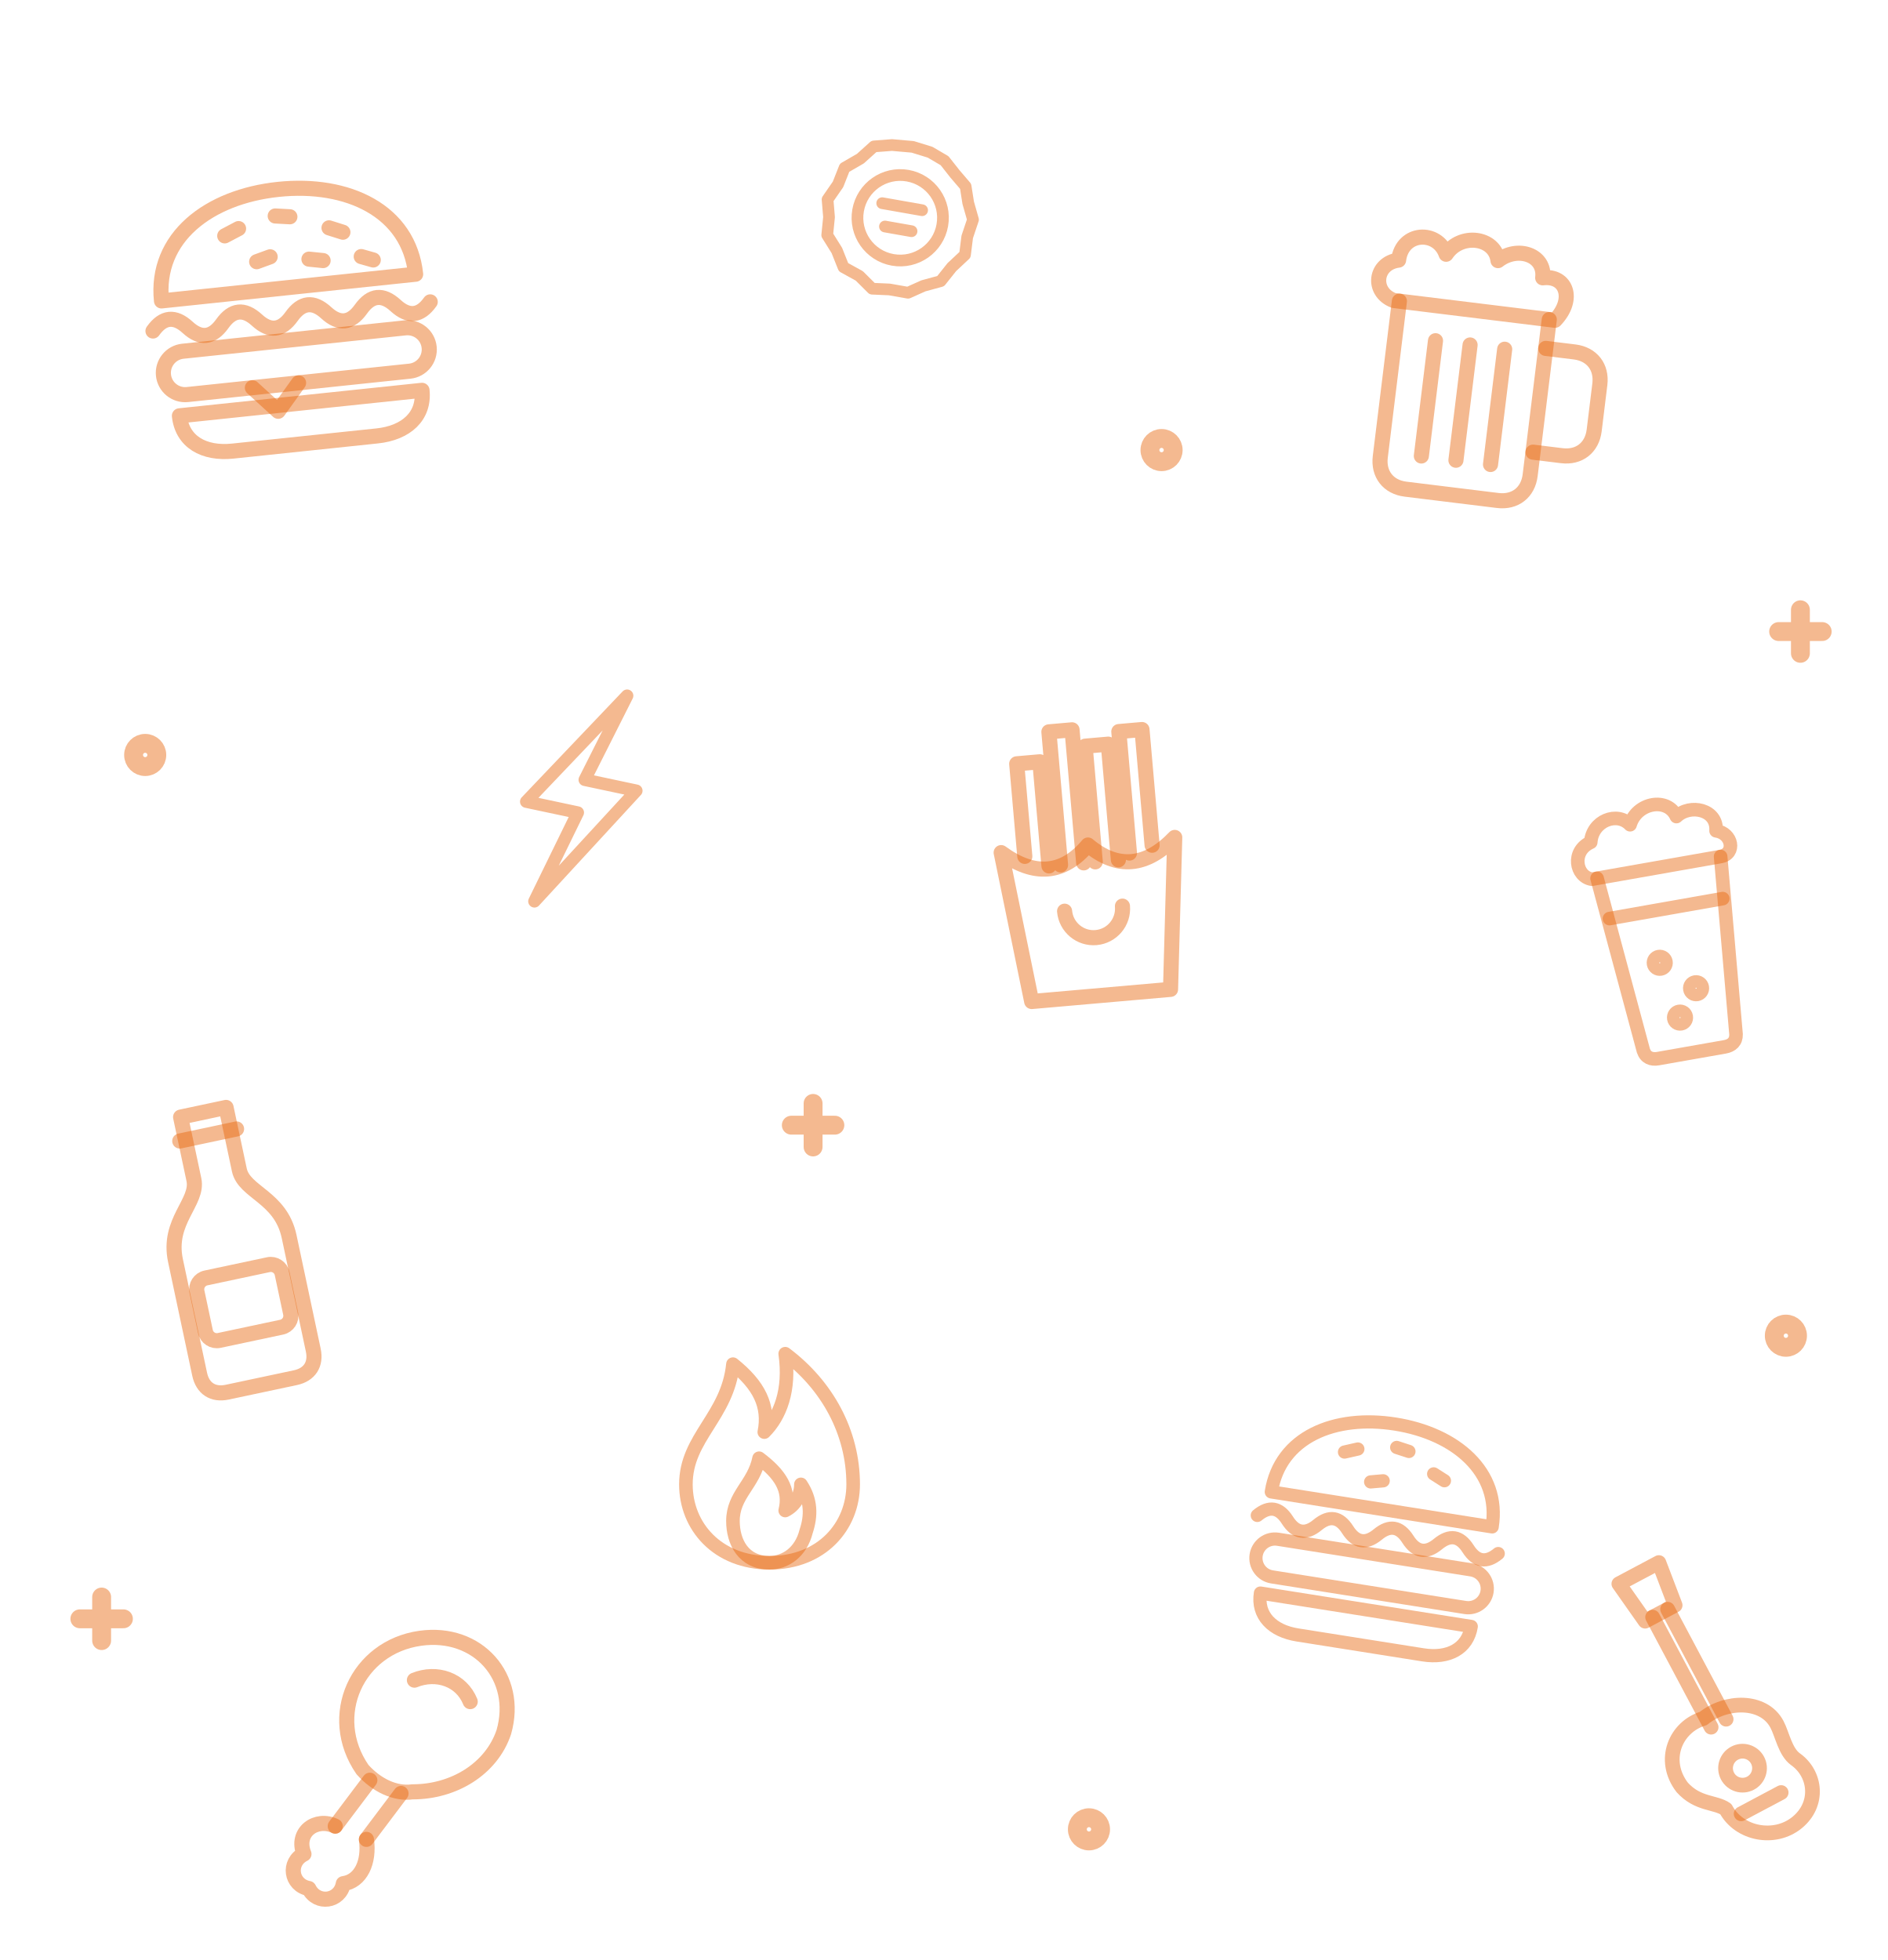
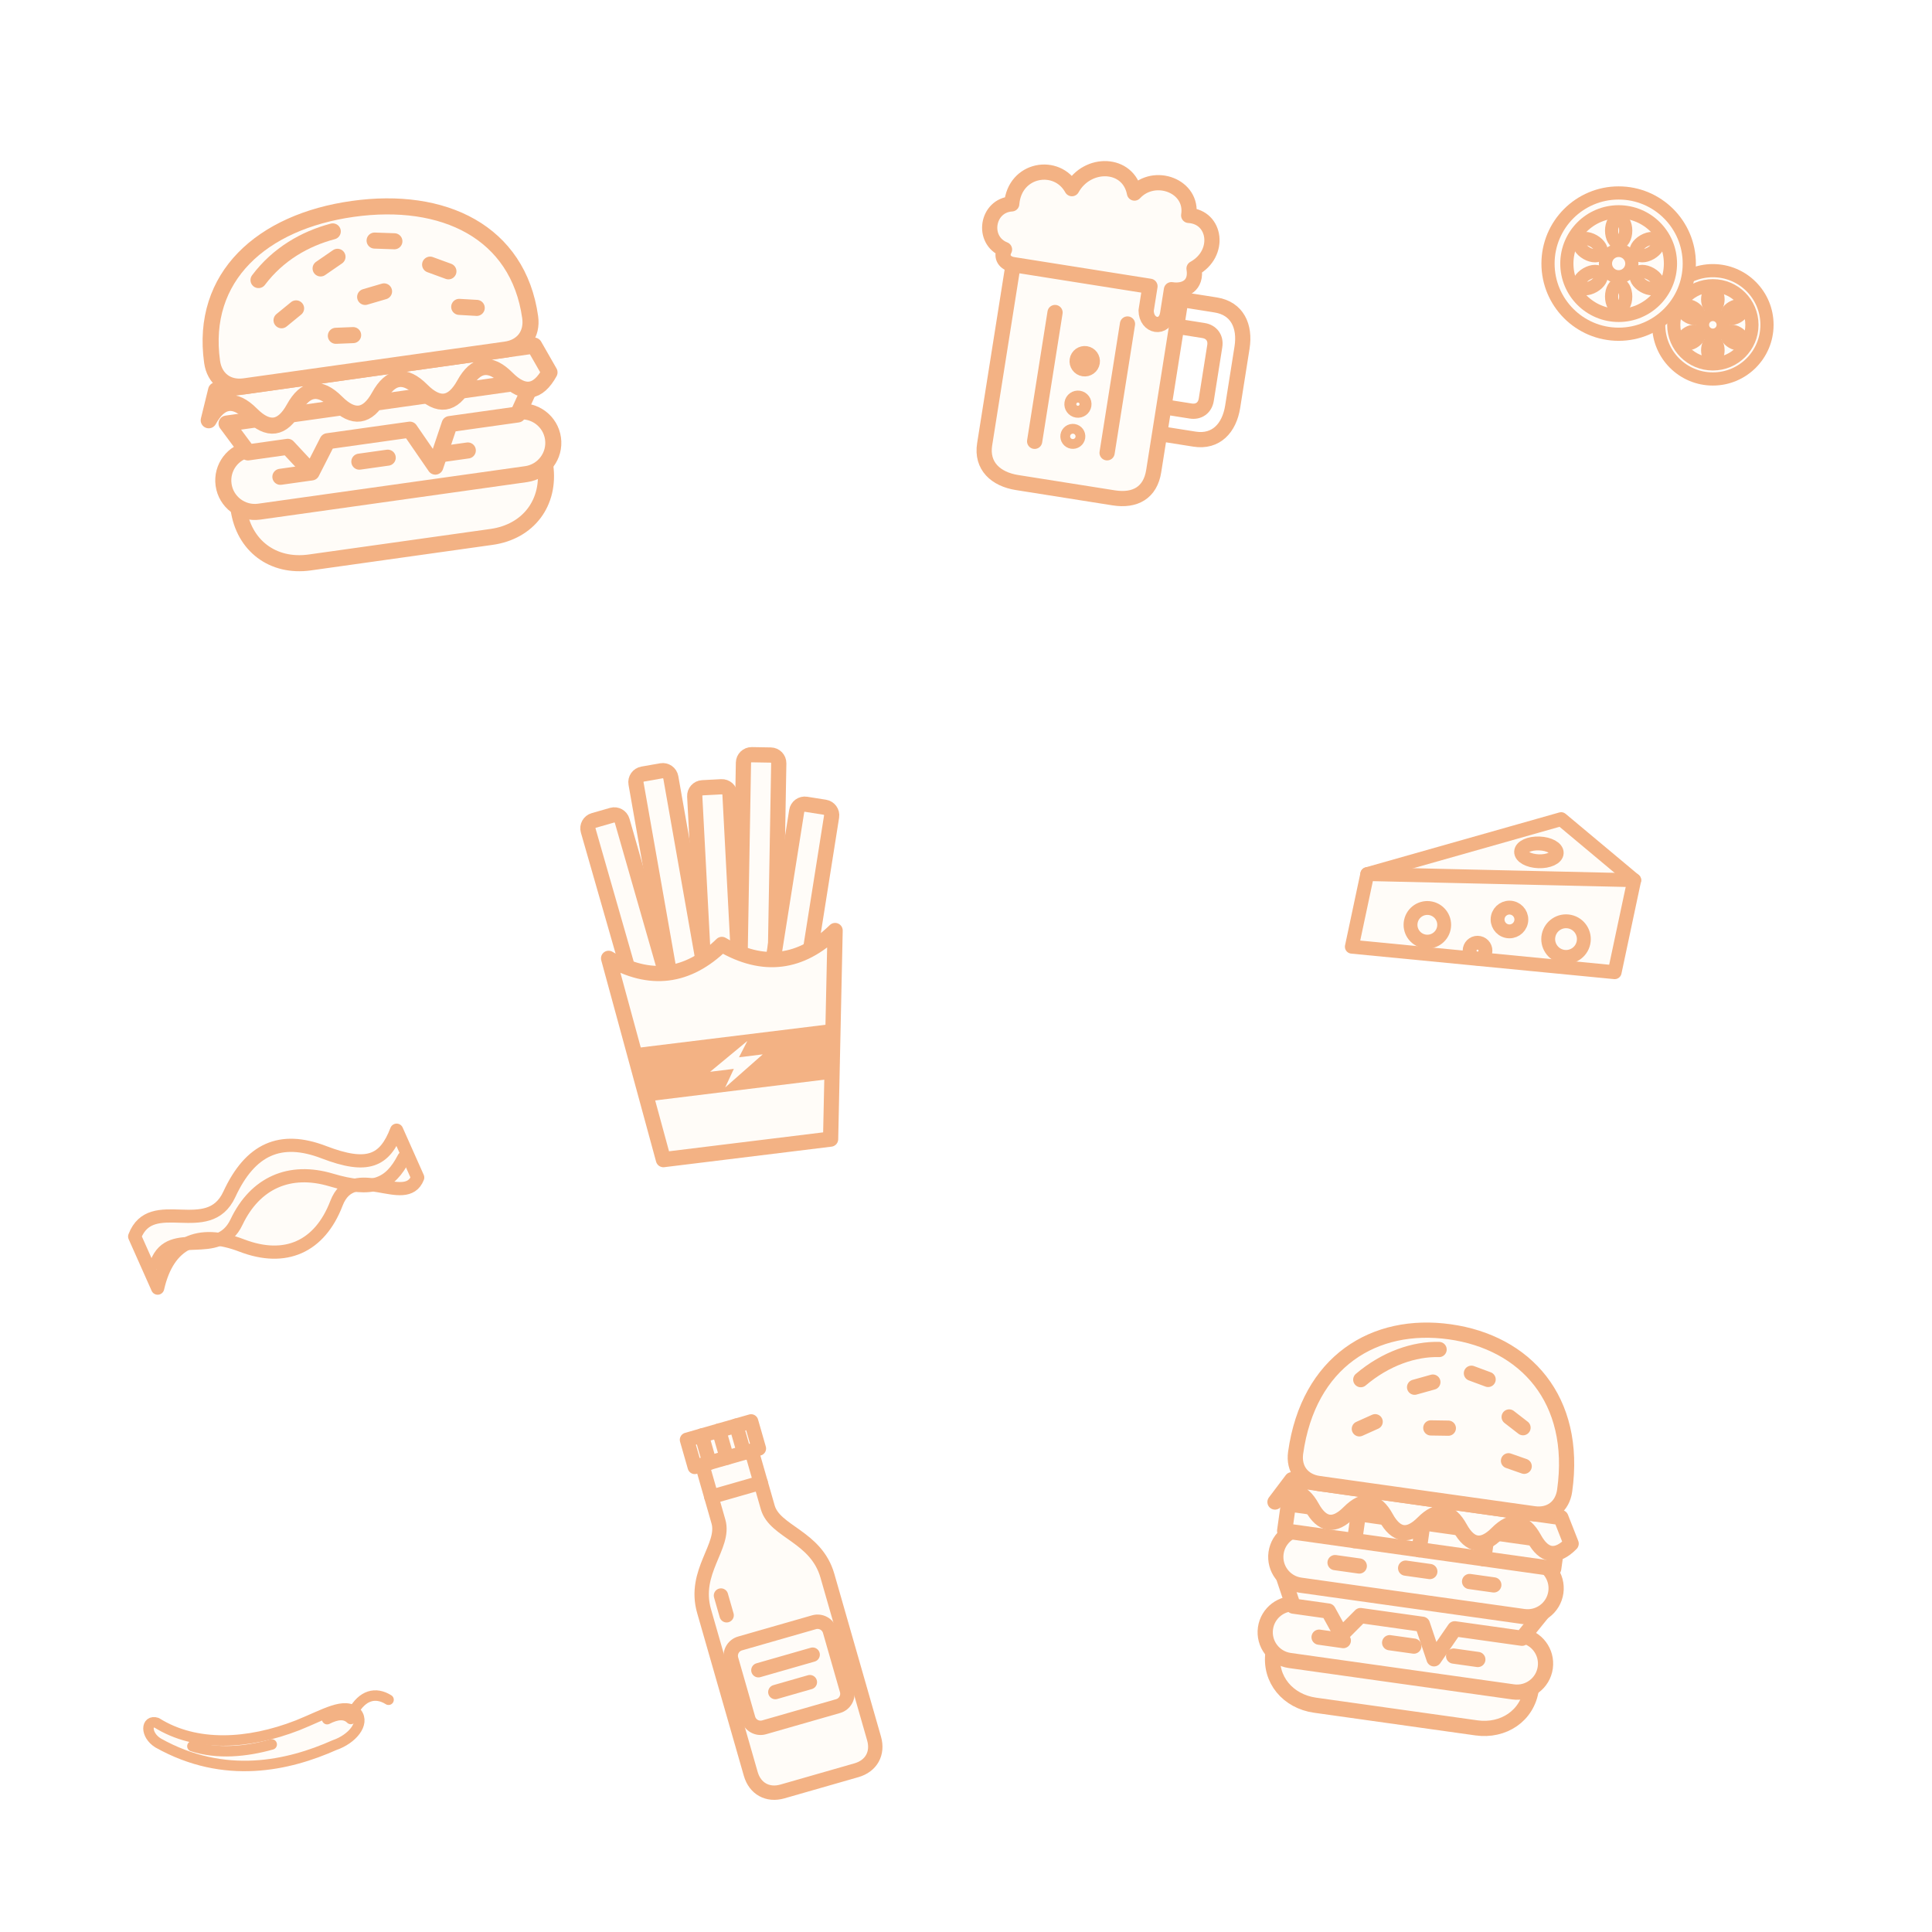
- <svg xmlns="http://www.w3.org/2000/svg" viewBox="0 0 260 270" width="260" height="270">
-   <g fill="none" stroke="#e8650a" stroke-opacity=".45" stroke-width="2.6" stroke-linecap="round" stroke-linejoin="round">
-     <g transform="translate(40 42) rotate(-6) scale(.8)">
-       <path d="M-22-3C-22-14-12-20 0-20C12-20 22-14 22-3Z" />
-       <path d="M-10-13l2.5-1M-1-15.5l2.5.4M8-12.5l2.3 1M-5-8l2.4-.6M4-7.5l2.4.5M13-7l2 .8" />
-       <path d="M-24 2q3-3.4 6 0t6 0t6 0t6 0t6 0t6 0t6 0t6 0" />
-       <rect x="-23" y="6" width="46" height="7.5" rx="3.75" />
-       <path d="M-8 13.5l4 4.5l4-4.5" />
-       <path d="M-21 17H21C21 21.5 17.5 24 12.5 24H-12.5C-17.5 24-21 21.5-21 17Z" />
+ <svg xmlns="http://www.w3.org/2000/svg" viewBox="0 0 320 320" width="320" height="320">
+   <g opacity=".5" fill="none" stroke="#e8650a" stroke-width="2.8" stroke-linecap="round" stroke-linejoin="round">
+     <g transform="translate(62 60) rotate(-8) scale(0.95)">
+       <path fill="#fffaf2" d="M-27 22H27C27 28.5 22.5 33 16 33H-16C-22.5 33-27 28.5-27 22Z" />
+       <rect fill="#fffaf2" x="-29" y="12" width="58" height="11" rx="5.5" />
+       <path d="M-19 17.5h5M-5 16.8h5M9 17.5h5" />
+       <path fill="#fffaf2" d="M-27 7H27L23.5 12.5H11.5L8 19.5L4.5 12.5H-10L-13.5 17.5L-17 12.5H-24Z" />
+       <path fill="#fffaf2" d="M-30 6q3.75-5 7.5 0t7.5 0t7.5 0t7.5 0t7.5 0t7.5 0t7.5 0t7.5 0L28 1H-28Z" />
+       <path fill="#fffaf2" d="M-28-4C-28-19-16-27 0-27C16-27 28-19 28-4C28-1 26 1 23 1H-23C-26 1-28-1-28-4Z" />
+       <path d="M-18-17C-14-21-9-23-4-23.6" />
+       <path d="M-7-17.5l3.2-1.6M3-21l3.4.6M12-15.5l3 1.6M0-11.5l3.4-.5M-15-9.5l2.8-1.7M16-7.5l3 .6M-6-5.5l3 .3" />
    </g>
-     <g transform="translate(124 30) rotate(10) scale(.62)">
-       <path d="M0-16L4-15.5L7.5-14.2L10.3-11.7L13.1-9.4L14.3-5.9L16-2.4L15.4 1.6L15.6 5.6L13.2 8.8L11.3 12.3L7.7 14L4.6 16.1H0.4L-3.4 16.6L-6.7 14.3L-10.5 13L-12.6 9.6L-15.3 6.6L-15.6 2.6L-16.6-1.2L-14.9-4.9L-14.1-8.8L-11-11.4L-8.5-14.6L-4.6-15.6Z" />
-       <circle r="9.5" />
-       <path d="M-4.5-2.5H4.5M-3 2.5H3" />
+     <g transform="translate(182 52) rotate(9) scale(0.9)">
+       <path d="M14-5H21C25-5 27-2 27 2V13C27 17 25 20 21 20H14" />
+       <path d="M14 0H19.5C21 0 22 1 22 2.5V12.5C22 14 21 15 19.5 15H14" />
+       <path fill="#fffaf2" d="M-17-9V27C-17 31-14 33-10 33H8C12 33 14.5 31 14.5 27V-9Z" />
+       <path d="M-8 1V25M5.5 1V25" />
+       <circle cx="-1.2" cy="9" r="1.4" />
+       <circle cx="-1.2" cy="17" r="1.1" />
+       <circle cx="-1.2" cy="23" r=".9" />
+       <path fill="#fffaf2" d="M-19-9C-23.5-10-23.5-16.5-19-17.5C-19.5-24-12-26.5-8.5-22C-6.5-27.5 1-28.5 3-23C6-27.5 13.5-26 13.5-20.5C18.5-21 20.5-14.5 16-11C17-8 15-6.5 12.5-6.5V-2C12.5 1 9 1 8.5-2V-6.5H-17C-18.5-6.5-19.5-7.5-19-9Z" />
    </g>
-     <g transform="translate(203 50) rotate(7) scale(.8)">
-       <path d="M-14-9V18C-14 21-12 23-9 23H7C10 23 12 21 12 18V-9" />
-       <path d="M12-4H17C20-4 22-2 22 1V9C22 12 20 14 17 14H12" />
-       <path d="M-15-9C-19-10-19-15-15-16C-15-21-9-22-7-18C-5-22 1-22 2-18C5-21 10-20 10-16C14-17 16-13 13-9Z" />
-       <path d="M-7-3V17M-1-3V17M5-3V17" />
+     <g transform="translate(272 46) rotate(0) scale(0.78)">
+       <circle fill="#fffaf2" cx="15" cy="10" r="11.5" />
+       <circle cx="15" cy="10" r="8.3" />
+       <circle cx="15" cy="10" r="2.2" />
+       <circle fill="#fffaf2" cx="-5" cy="-3" r="15" />
+       <circle cx="-5" cy="-3" r="11" />
+       <circle cx="-5" cy="-3" r="2.8" />
+       <ellipse cx="-5" cy="-10" rx="1.5" ry="2.6" transform="rotate(0 -5 -3)" />
+       <ellipse cx="-5" cy="-10" rx="1.5" ry="2.6" transform="rotate(60 -5 -3)" />
+       <ellipse cx="-5" cy="-10" rx="1.5" ry="2.6" transform="rotate(120 -5 -3)" />
+       <ellipse cx="-5" cy="-10" rx="1.5" ry="2.6" transform="rotate(180 -5 -3)" />
+       <ellipse cx="-5" cy="-10" rx="1.5" ry="2.6" transform="rotate(240 -5 -3)" />
+       <ellipse cx="-5" cy="-10" rx="1.5" ry="2.6" transform="rotate(300 -5 -3)" />
+       <ellipse cx="15" cy="4.6" rx="1.1" ry="1.9" transform="rotate(0 15 10)" />
+       <ellipse cx="15" cy="4.6" rx="1.1" ry="1.9" transform="rotate(60 15 10)" />
+       <ellipse cx="15" cy="4.6" rx="1.1" ry="1.9" transform="rotate(120 15 10)" />
+       <ellipse cx="15" cy="4.6" rx="1.1" ry="1.9" transform="rotate(180 15 10)" />
+       <ellipse cx="15" cy="4.6" rx="1.1" ry="1.9" transform="rotate(240 15 10)" />
+       <ellipse cx="15" cy="4.6" rx="1.1" ry="1.9" transform="rotate(300 15 10)" />
    </g>
-     <g transform="translate(80 110) rotate(12) scale(.66)">
-       <path d="M5-23L-11 3H0L-5 23L11-4H0Z" />
+     <g transform="translate(120 160) rotate(-7) scale(0.9)">
+       <g fill="#fffaf2">
+         <rect x="-19" y="-30" width="6.5" height="34" rx="1.5" transform="rotate(-9 -16 -10)" />
+         <rect x="-11" y="-37" width="6.5" height="40" rx="1.5" transform="rotate(-3 -8 -15)" />
+         <rect x="-3" y="-33" width="6.5" height="36" rx="1.5" transform="rotate(4 0 -12)" />
+         <rect x="5" y="-38" width="6.5" height="40" rx="1.5" transform="rotate(8 8 -15)" />
+         <rect x="12" y="-28" width="6.5" height="30" rx="1.5" transform="rotate(16 15 -10)" />
+       </g>
+       <path fill="#fffaf2" d="M-21-4L-15.5 34H15.5L21-4Q10.5 4 0-4Q-10.5 4-21-4Z" />
+       <path fill="#e8650a" stroke="none" d="M-18.2 13H18.2L16.9 23H-16.9Z" />
+       <path fill="#fffaf2" stroke="none" d="M2.5 14.2L-5 19H-.6L-2.6 22.2L5 17H.6Z" />
    </g>
-     <g transform="translate(150 118) rotate(-5) scale(.8)">
-       <path d="M-11-1V-17H-7V1M-5 1V-22H-1V1M1 1V-19H5V1M7 0V-21H11V-1" />
-       <path d="M-15-2L-12 24H12L15-2Q7 5 0-2Q-7 5-15-2Z" />
-       <path d="M-5 9a5 5 0 0 0 10 0" />
+     <g transform="translate(248 146) rotate(12) scale(0.82)">
+       <path fill="#fffaf2" d="M-26 4L10-15L27-6V13L-26 19Z" />
+       <path d="M-26 4L27-6" />
+       <ellipse cx="7" cy="-7.5" rx="3.6" ry="1.8" transform="rotate(-10 7 -7.5)" />
+       <circle cx="-12" cy="11.5" r="3.4" />
+       <circle cx="4" cy="7" r="2.4" />
+       <circle cx="16" cy="8.5" r="3.6" />
+       <circle cx="-1" cy="14.5" r="1.6" />
    </g>
-     <g transform="translate(230 128) rotate(-10) scale(.72)">
-       <path d="M-12-12L-9 22C-8.8 23.4-7.8 24-6.5 24H6.5C7.8 24 8.8 23.4 9 22L12-12" />
-       <path d="M-13-12C-16-13-16-18-12-19C-11-23-6-24-4-21C-2-25 4-25 5-21C8-23 13-21 12-17C15-16 15-12 12-12Z" />
-       <path d="M-11-4H11" />
-       <circle cx="-3" cy="6" r="1.2" />
-       <circle cx="3" cy="12" r="1.2" />
-       <circle cx="-1" cy="17" r="1.2" />
+     <g transform="translate(44 196) rotate(-24) scale(0.78)">
+       <path fill="#fffaf2" d="M-30-1C-23-8-16 6-8-1S7-8 14-1S25 6 30 1V12C25 17 19 3 12 10S-3 17-10 10S-24 3-30 11Z" />
+       <path d="M-28 6C-22 0-16 11-9 5S6 -1 13 5S24 11 29 7" />
    </g>
-     <g transform="translate(32 172) rotate(-12) scale(.8)">
-       <path d="M-4-24H4V-13C4-9 10-7 10 0V20C10 22.5 8.5 24 6 24H-6C-8.5 24-10 22.5-10 20V0C-10-7-4-9-4-13Z" />
-       <path d="M-5-20H5" />
-       <rect x="-7.5" y="4" width="15" height="11" rx="2" />
+     <g transform="translate(236 250) rotate(8) scale(0.9)">
+       <path fill="#fffaf2" d="M-24 30H24C24 35 20 38.5 15 38.5H-15C-20 38.5-24 35-24 30Z" />
+       <rect fill="#fffaf2" x="-26" y="20.5" width="52" height="10.5" rx="5.25" />
+       <path d="M-16 26h4.5M-3 25.2h4.5M9 26h4.5" />
+       <path fill="#fffaf2" d="M-24 16H24L21 21H8.5L5.5 27L2.5 21H-9L-12 25L-15 21H-21.5Z" />
+       <rect fill="#fffaf2" x="-26" y="6.5" width="52" height="10.5" rx="5.25" />
+       <path d="M-15 12h4.5M-2 11.2h4.5M10 12h4.5" />
+       <path fill="#fffaf2" d="M-25 2.5H25V7.5H-25Z" />
+       <path d="M-12 2.5V7.5M0 2.5V7.5M12 2.5V7.5" />
+       <path fill="#fffaf2" d="M-27.5 2.5q3.44-4.6 6.88 0t6.88 0t6.88 0t6.88 0t6.88 0t6.88 0t6.88 0t6.88 0L25-2H-25Z" />
+       <path fill="#fffaf2" d="M-25-7C-25-24-14-33 0-33C14-33 25-24 25-7C25-4 23-2 20-2H-20C-23-2-25-4-25-7Z" />
+       <path d="M-15-22C-11-26.5-6-29-1.5-29.5" />
+       <path d="M-5-22l3.2-1.4M5-26l3.2.7M13-19l2.8 1.6M-1-15l3.2-.4M-14-13l2.7-1.7M14-11l3 .6" />
    </g>
-     <g transform="translate(106 198) scale(.72)">
-       <path d="M0 24C-10 24-16 17-16 9C-16 0-8-4-7-14C-2-10 0-6-1-1C2-4 4-9 3-16C11-10 16-1 16 9C16 17 10 24 0 24Z" />
-       <path d="M0 24C-5 24-7 20-7 16C-7 11-3 9-2 4C2 7 4 10 3 14C5 13 6 11 6 9C8 12 8 15 7 18C6 22 3 24 0 24Z" />
+     <g transform="translate(128 268) rotate(-16) scale(0.85)">
+       <path fill="#fffaf2" d="M-5-33H5V-21C5-16 12.5-13 12.5-5V28C12.5 31 10.5 33 7.5 33H-7.5C-10.5 33-12.5 31-12.5 28V-5C-12.5-13-5-16-5-21Z" />
+       <path fill="#fffaf2" d="M-6.5-38H6.5V-32.5H-6.5Z" />
+       <path d="M-3.5-38V-32.5M0-38V-32.5M3.5-38V-32.5" />
+       <path d="M-5-26H5" />
+       <rect fill="#fffaf2" x="-10" y="3" width="20" height="17" rx="2.5" />
+       <path d="M-5.5 9H5.5M-3.5 14H3.5" />
+       <path d="M-8.5-3V-7" />
    </g>
-     <g transform="translate(190 210) rotate(9) scale(.7)">
-       <path d="M-22-3C-22-14-12-20 0-20C12-20 22-14 22-3Z" />
-       <path d="M-9-13l2.5-1M1-15.5l2.5.4M9-11.5l2.3 1M-3-8l2.4-.6" />
-       <path d="M-24 2q3-3.4 6 0t6 0t6 0t6 0t6 0t6 0t6 0t6 0" />
-       <rect x="-23" y="6" width="46" height="7.5" rx="3.75" />
-       <path d="M-21 17H21C21 21.5 17.5 24 12.5 24H-12.5C-17.5 24-21 21.5-21 17Z" />
+     <g transform="translate(44 286) rotate(18) scale(0.62)">
+       <path fill="#fffaf2" d="M-28 8C-16 11-3 6 8-3C14-8 18-13 22-11C25-9 23-4 19-1C9 8-6 17-26 13C-30 12-31 8-28 8Z" />
+       <path d="M21-11C22-16 25-18 29-17" />
+       <path d="M15-7C17-9 19-10 21-9" />
+       <path d="M-17 11C-10 11-3 8 3 4" />
    </g>
-     <g transform="translate(54 244) rotate(-8) scale(.8)">
-       <path d="M-5-1C-10-11-3-22 8-22C18-22 24-13 20-4C17 2 10 5 3 4C0 4-3 2-5-1Z" />
-       <path d="M-4 1L-11 8M1 4L-6 11" />
-       <path d="M-11 8C-14 6-18 8-17 12C-20 13-20 17-17 18C-16 21-12 21-11 18C-8 18-6 15-6 11" />
-       <path d="M6-15C10-16 14-14 15-10" />
-     </g>
-     <g transform="translate(236 236) rotate(-28) scale(.78)">
-       <path d="M-2 0C-7-1-12 3-11 9C-10 13-7 14-6 16C-6 21-1 25 4 24C9 23 11 18 9 14C8 12 9 9 9 7C9 2 3-1-2 0Z" />
-       <circle cx="0" cy="11" r="3" />
-       <path d="M-1.5 2V-20M1.5 2V-20" />
-       <path d="M-3-20H3L4-28H-4Z" />
-       <path d="M-4 18H4" />
-     </g>
-     <circle cx="160" cy="62" r="1.6" />
-     <circle cx="20" cy="104" r="1.6" />
-     <circle cx="246" cy="184" r="1.6" />
-     <circle cx="150" cy="252" r="1.6" />
-     <path d="M112 152v6M109 155h6M14 220v6M11 223h6M248 84v6M245 87h6" />
  </g>
</svg>
